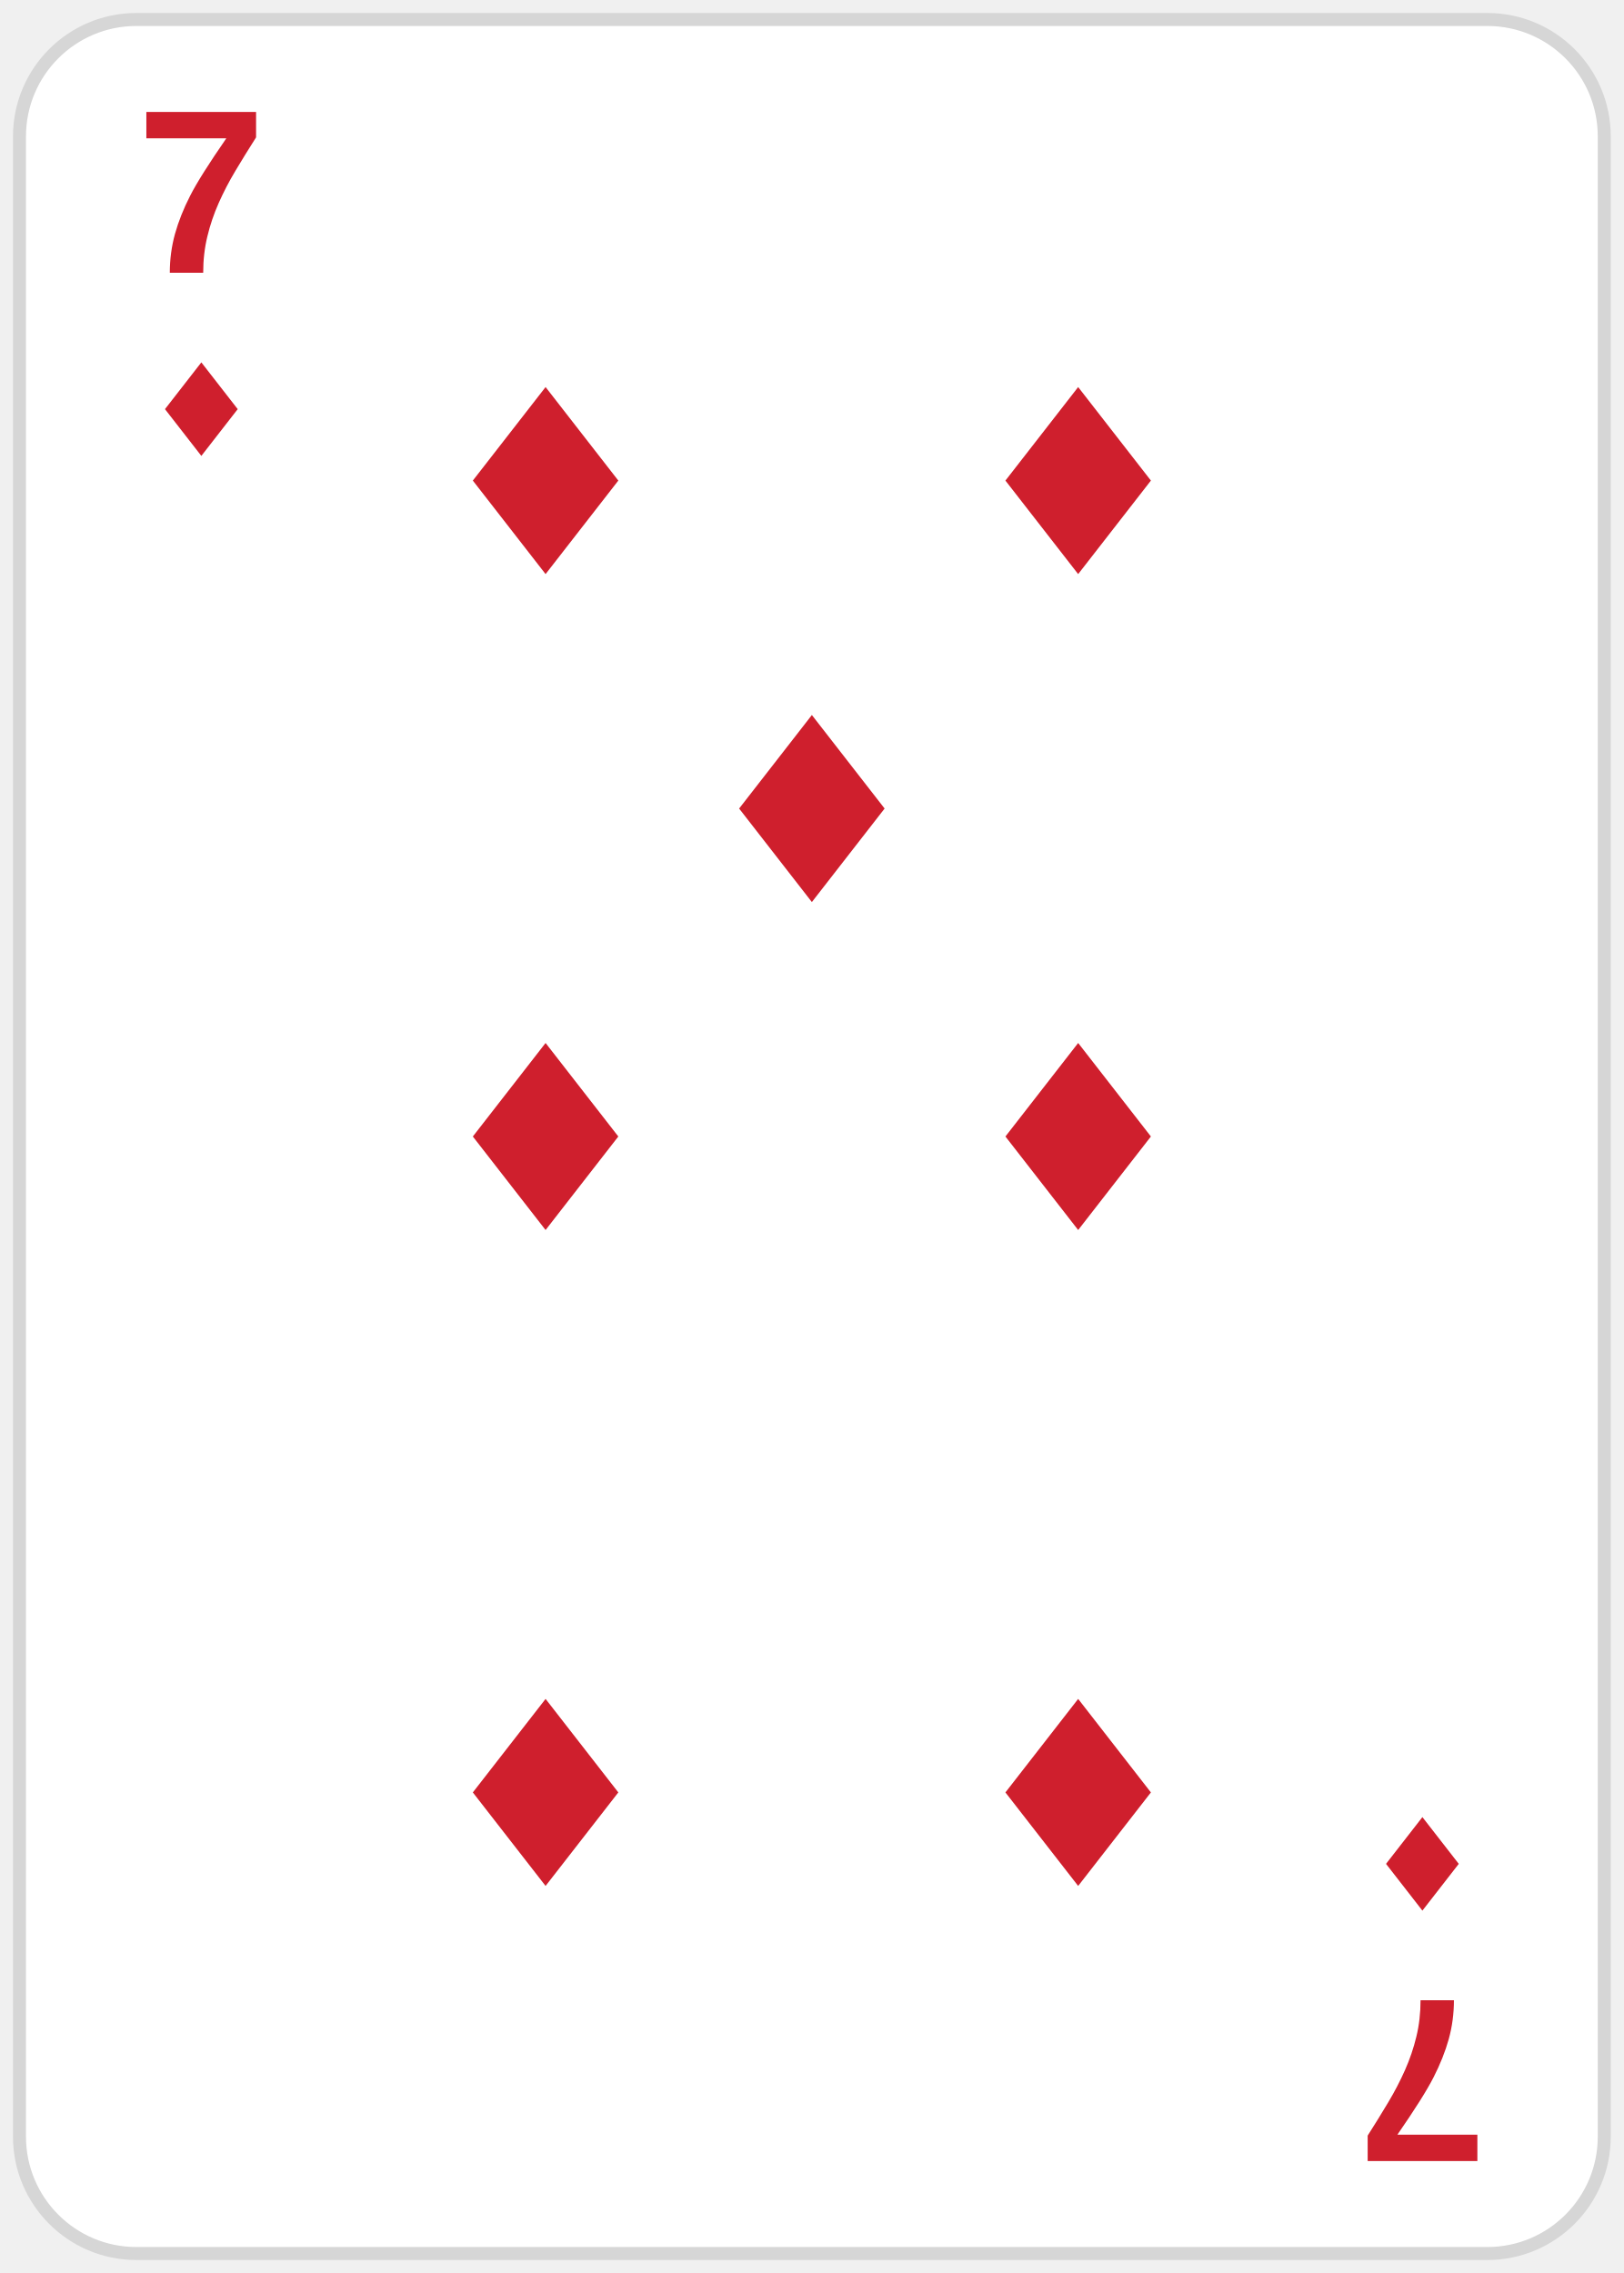
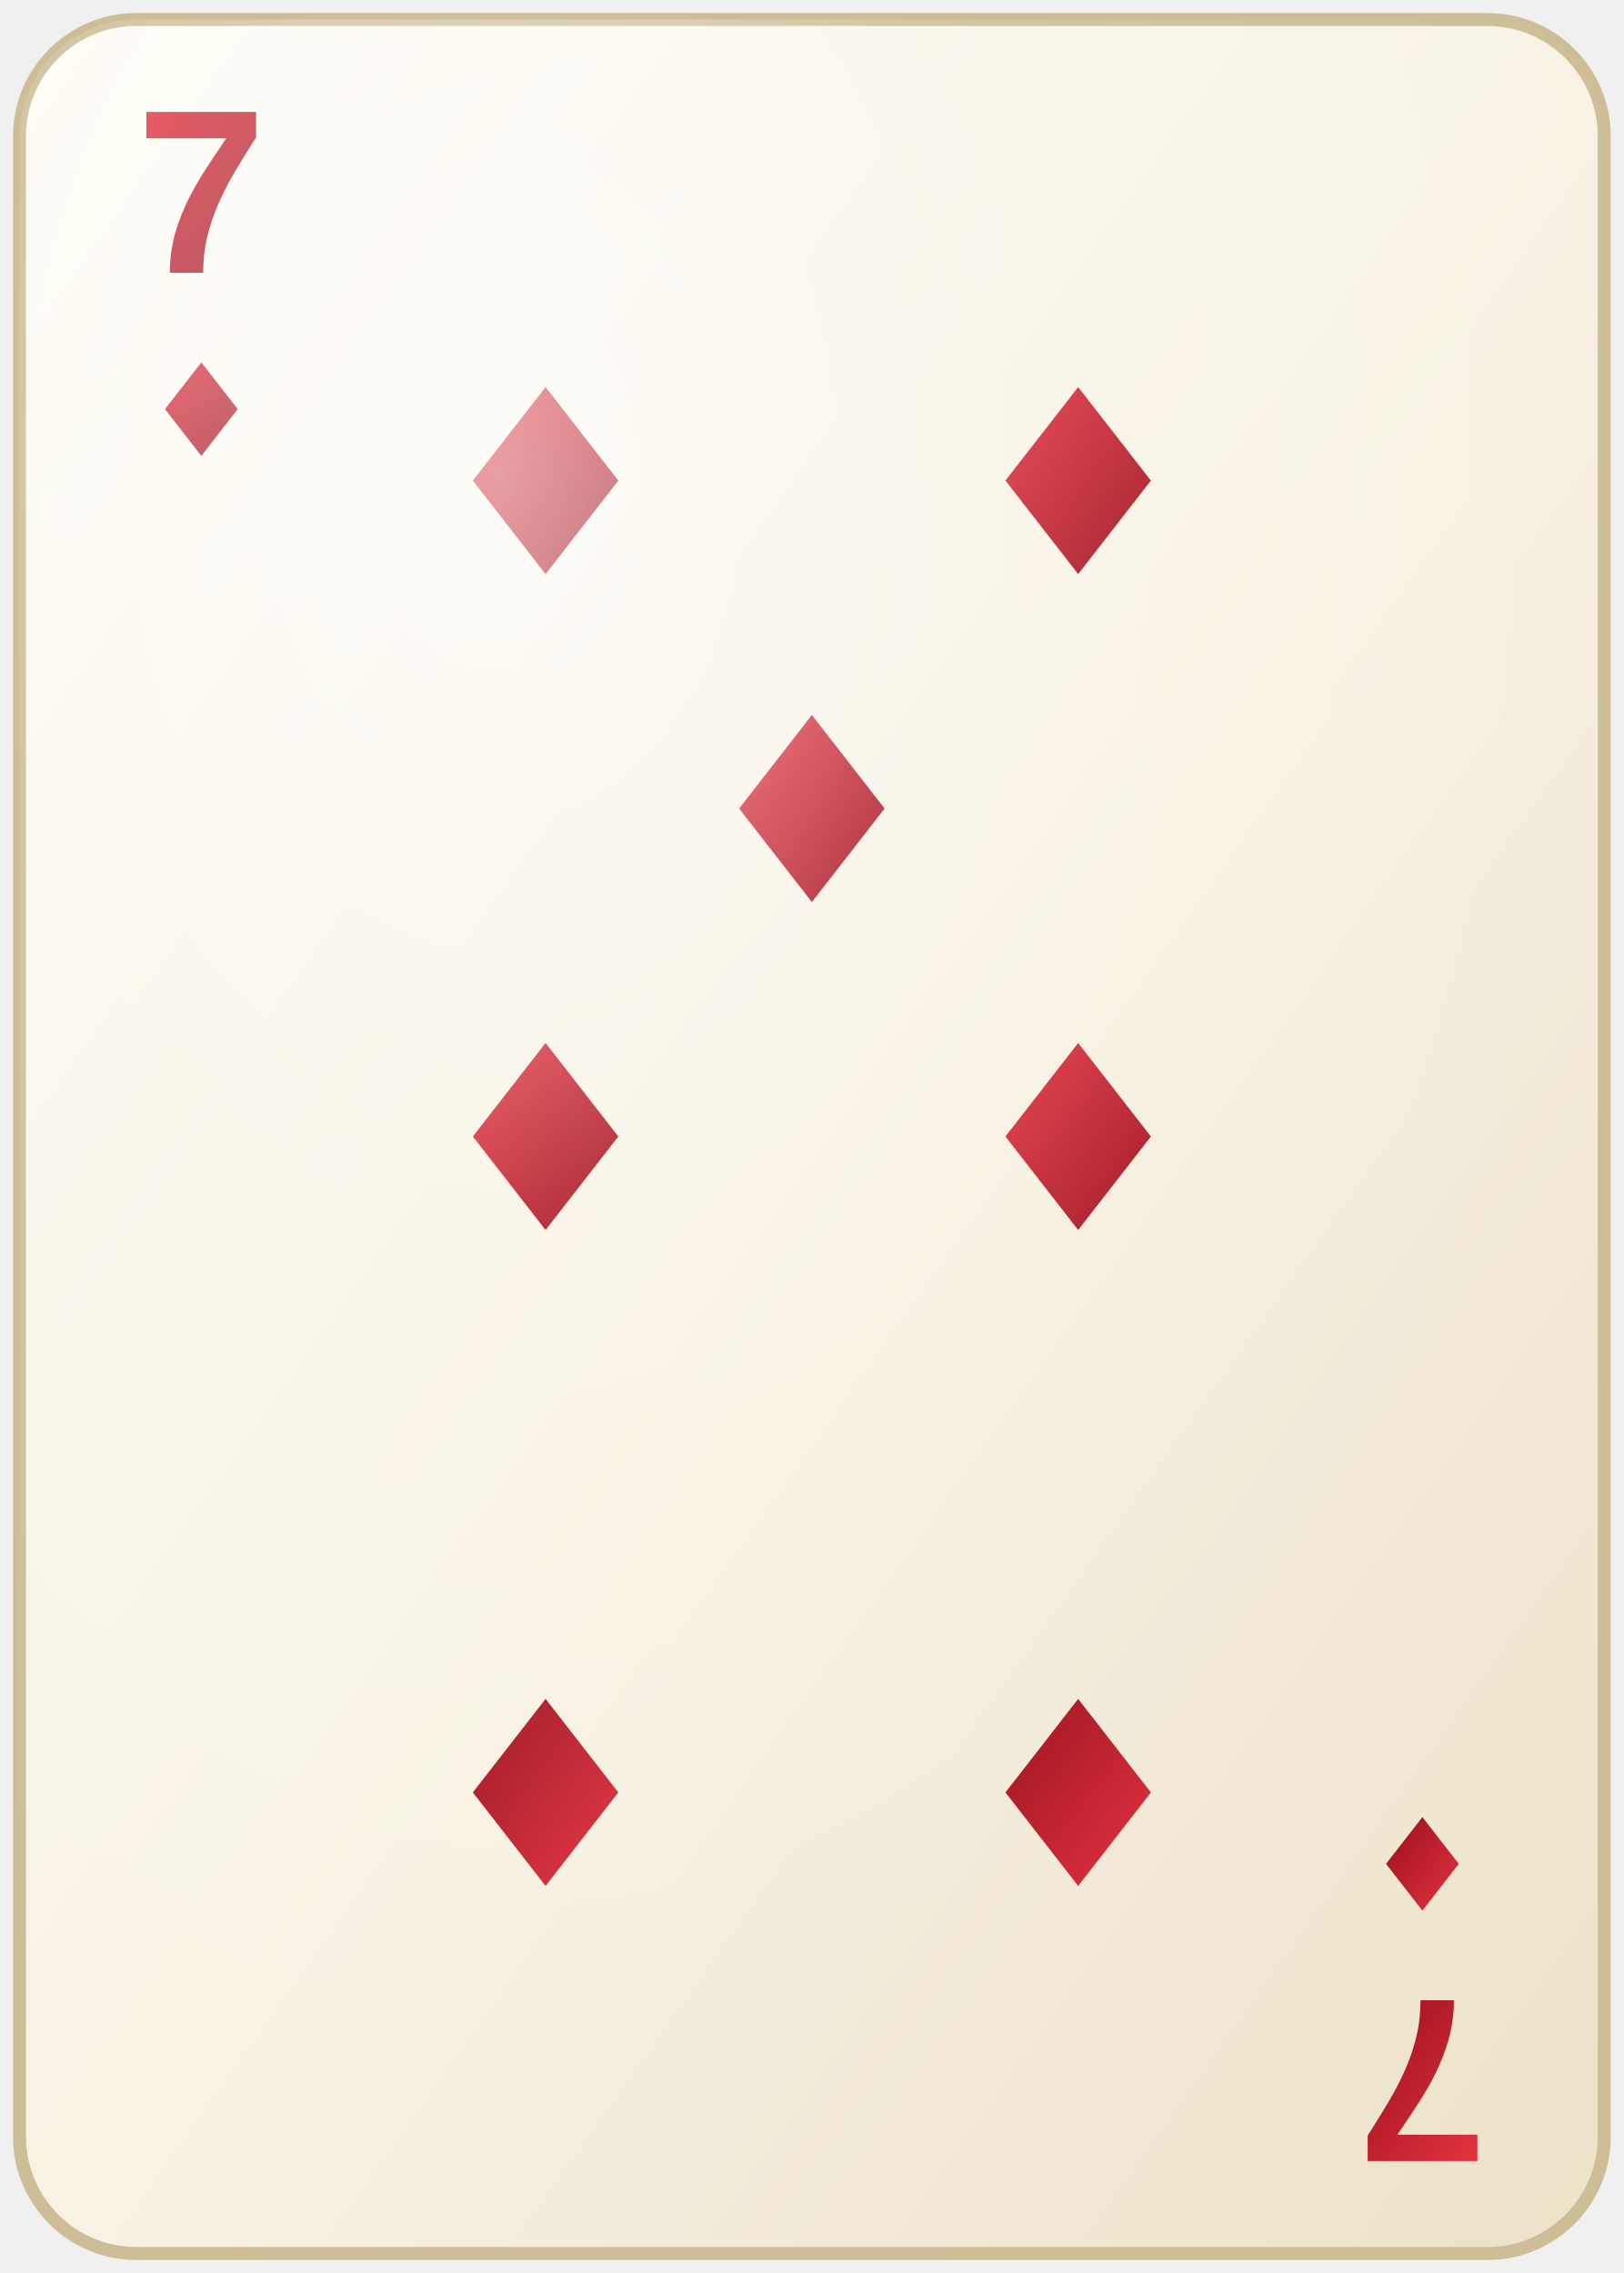
<svg xmlns="http://www.w3.org/2000/svg" viewBox="0 0 250 350" width="250" height="350">
-   <rect x="3" y="3" width="244" height="344" rx="18" fill="#ffffff" stroke="#d6d6d6" stroke-width="2" />
+   <defs>
+     <linearGradient id="faceGrad" x1="0%" y1="0%" x2="100%" y2="100%">
+       <stop offset="0%" stop-color="#fffdf6" />
+       <stop offset="55%" stop-color="#f7f1e3" />
+       <stop offset="100%" stop-color="#ece2c8" />
+     </linearGradient>
+     <radialGradient id="sheenGrad" cx="30%" cy="20%" r="75%">
+       <stop offset="0%" stop-color="#ffffff" stop-opacity="0.55" />
+       <stop offset="45%" stop-color="#ffffff" stop-opacity="0.12" />
+       <stop offset="100%" stop-color="#ffffff" stop-opacity="0" />
+     </radialGradient>
+     <linearGradient id="redInk" x1="0%" y1="0%" x2="100%" y2="100%">
+       <stop offset="0%" stop-color="#e2333f" />
+       <stop offset="100%" stop-color="#9c0f1d" />
+     </linearGradient>
+     <linearGradient id="blackInk" x1="0%" y1="0%" x2="100%" y2="100%">
+       <stop offset="0%" stop-color="#3c3c3c" />
+       <stop offset="100%" stop-color="#050505" />
+     </linearGradient>
+   </defs>
+   <rect x="3" y="3" width="244" height="344" rx="18" fill="url(#faceGrad)" stroke="#cdbe98" stroke-width="2" />
  <g transform="translate(31,42)">
-     <text x="0" y="0" text-anchor="middle" font-family="Arial, sans-serif" font-weight="700" font-size="36" fill="#cf1f2d">7</text>
-     <g transform="translate(0,21) scale(0.8)" fill="#cf1f2d">
+     <text x="0" y="0" text-anchor="middle" font-family="Arial, sans-serif" font-weight="700" font-size="36" fill="url(#redInk)">7</text>
+     <g transform="translate(0,21) scale(0.8)" fill="url(#redInk)">
      <path d="M0 -9 L 7 0 L 0 9 L -7 0 Z" />
    </g>
  </g>
  <g transform="translate(219,308) rotate(180)">
-     <text x="0" y="0" text-anchor="middle" font-family="Arial, sans-serif" font-weight="700" font-size="36" fill="#cf1f2d">7</text>
-     <g transform="translate(0,21) scale(0.8)" fill="#cf1f2d">
+     <text x="0" y="0" text-anchor="middle" font-family="Arial, sans-serif" font-weight="700" font-size="36" fill="url(#redInk)">7</text>
+     <g transform="translate(0,21) scale(0.8)" fill="url(#redInk)">
      <path d="M0 -9 L 7 0 L 0 9 L -7 0 Z" />
    </g>
  </g>
-   <g transform="translate(84.0,74.0) scale(1.6)" fill="#cf1f2d">
+   <g transform="translate(84.0,74.0) scale(1.6)" fill="url(#redInk)">
    <path d="M0 -9 L 7 0 L 0 9 L -7 0 Z" />
  </g>
-   <g transform="translate(166.0,74.0) scale(1.6)" fill="#cf1f2d">
+   <g transform="translate(166.0,74.0) scale(1.6)" fill="url(#redInk)">
    <path d="M0 -9 L 7 0 L 0 9 L -7 0 Z" />
  </g>
-   <g transform="translate(125.0,124.5) scale(1.6)" fill="#cf1f2d">
+   <g transform="translate(125.0,124.5) scale(1.6)" fill="url(#redInk)">
    <path d="M0 -9 L 7 0 L 0 9 L -7 0 Z" />
  </g>
-   <g transform="translate(84.0,175.0) scale(1.6)" fill="#cf1f2d">
+   <g transform="translate(84.0,175.0) scale(1.6)" fill="url(#redInk)">
    <path d="M0 -9 L 7 0 L 0 9 L -7 0 Z" />
  </g>
-   <g transform="translate(166.0,175.0) scale(1.6)" fill="#cf1f2d">
+   <g transform="translate(166.0,175.0) scale(1.6)" fill="url(#redInk)">
    <path d="M0 -9 L 7 0 L 0 9 L -7 0 Z" />
  </g>
-   <g transform="translate(84.0,276.0) scale(1.6) rotate(180)" fill="#cf1f2d">
+   <g transform="translate(84.0,276.0) scale(1.6) rotate(180)" fill="url(#redInk)">
    <path d="M0 -9 L 7 0 L 0 9 L -7 0 Z" />
  </g>
-   <g transform="translate(166.0,276.0) scale(1.6) rotate(180)" fill="#cf1f2d">
+   <g transform="translate(166.0,276.0) scale(1.6) rotate(180)" fill="url(#redInk)">
    <path d="M0 -9 L 7 0 L 0 9 L -7 0 Z" />
  </g>
+   <rect x="3" y="3" width="244" height="344" rx="18" fill="url(#sheenGrad)" />
</svg>
